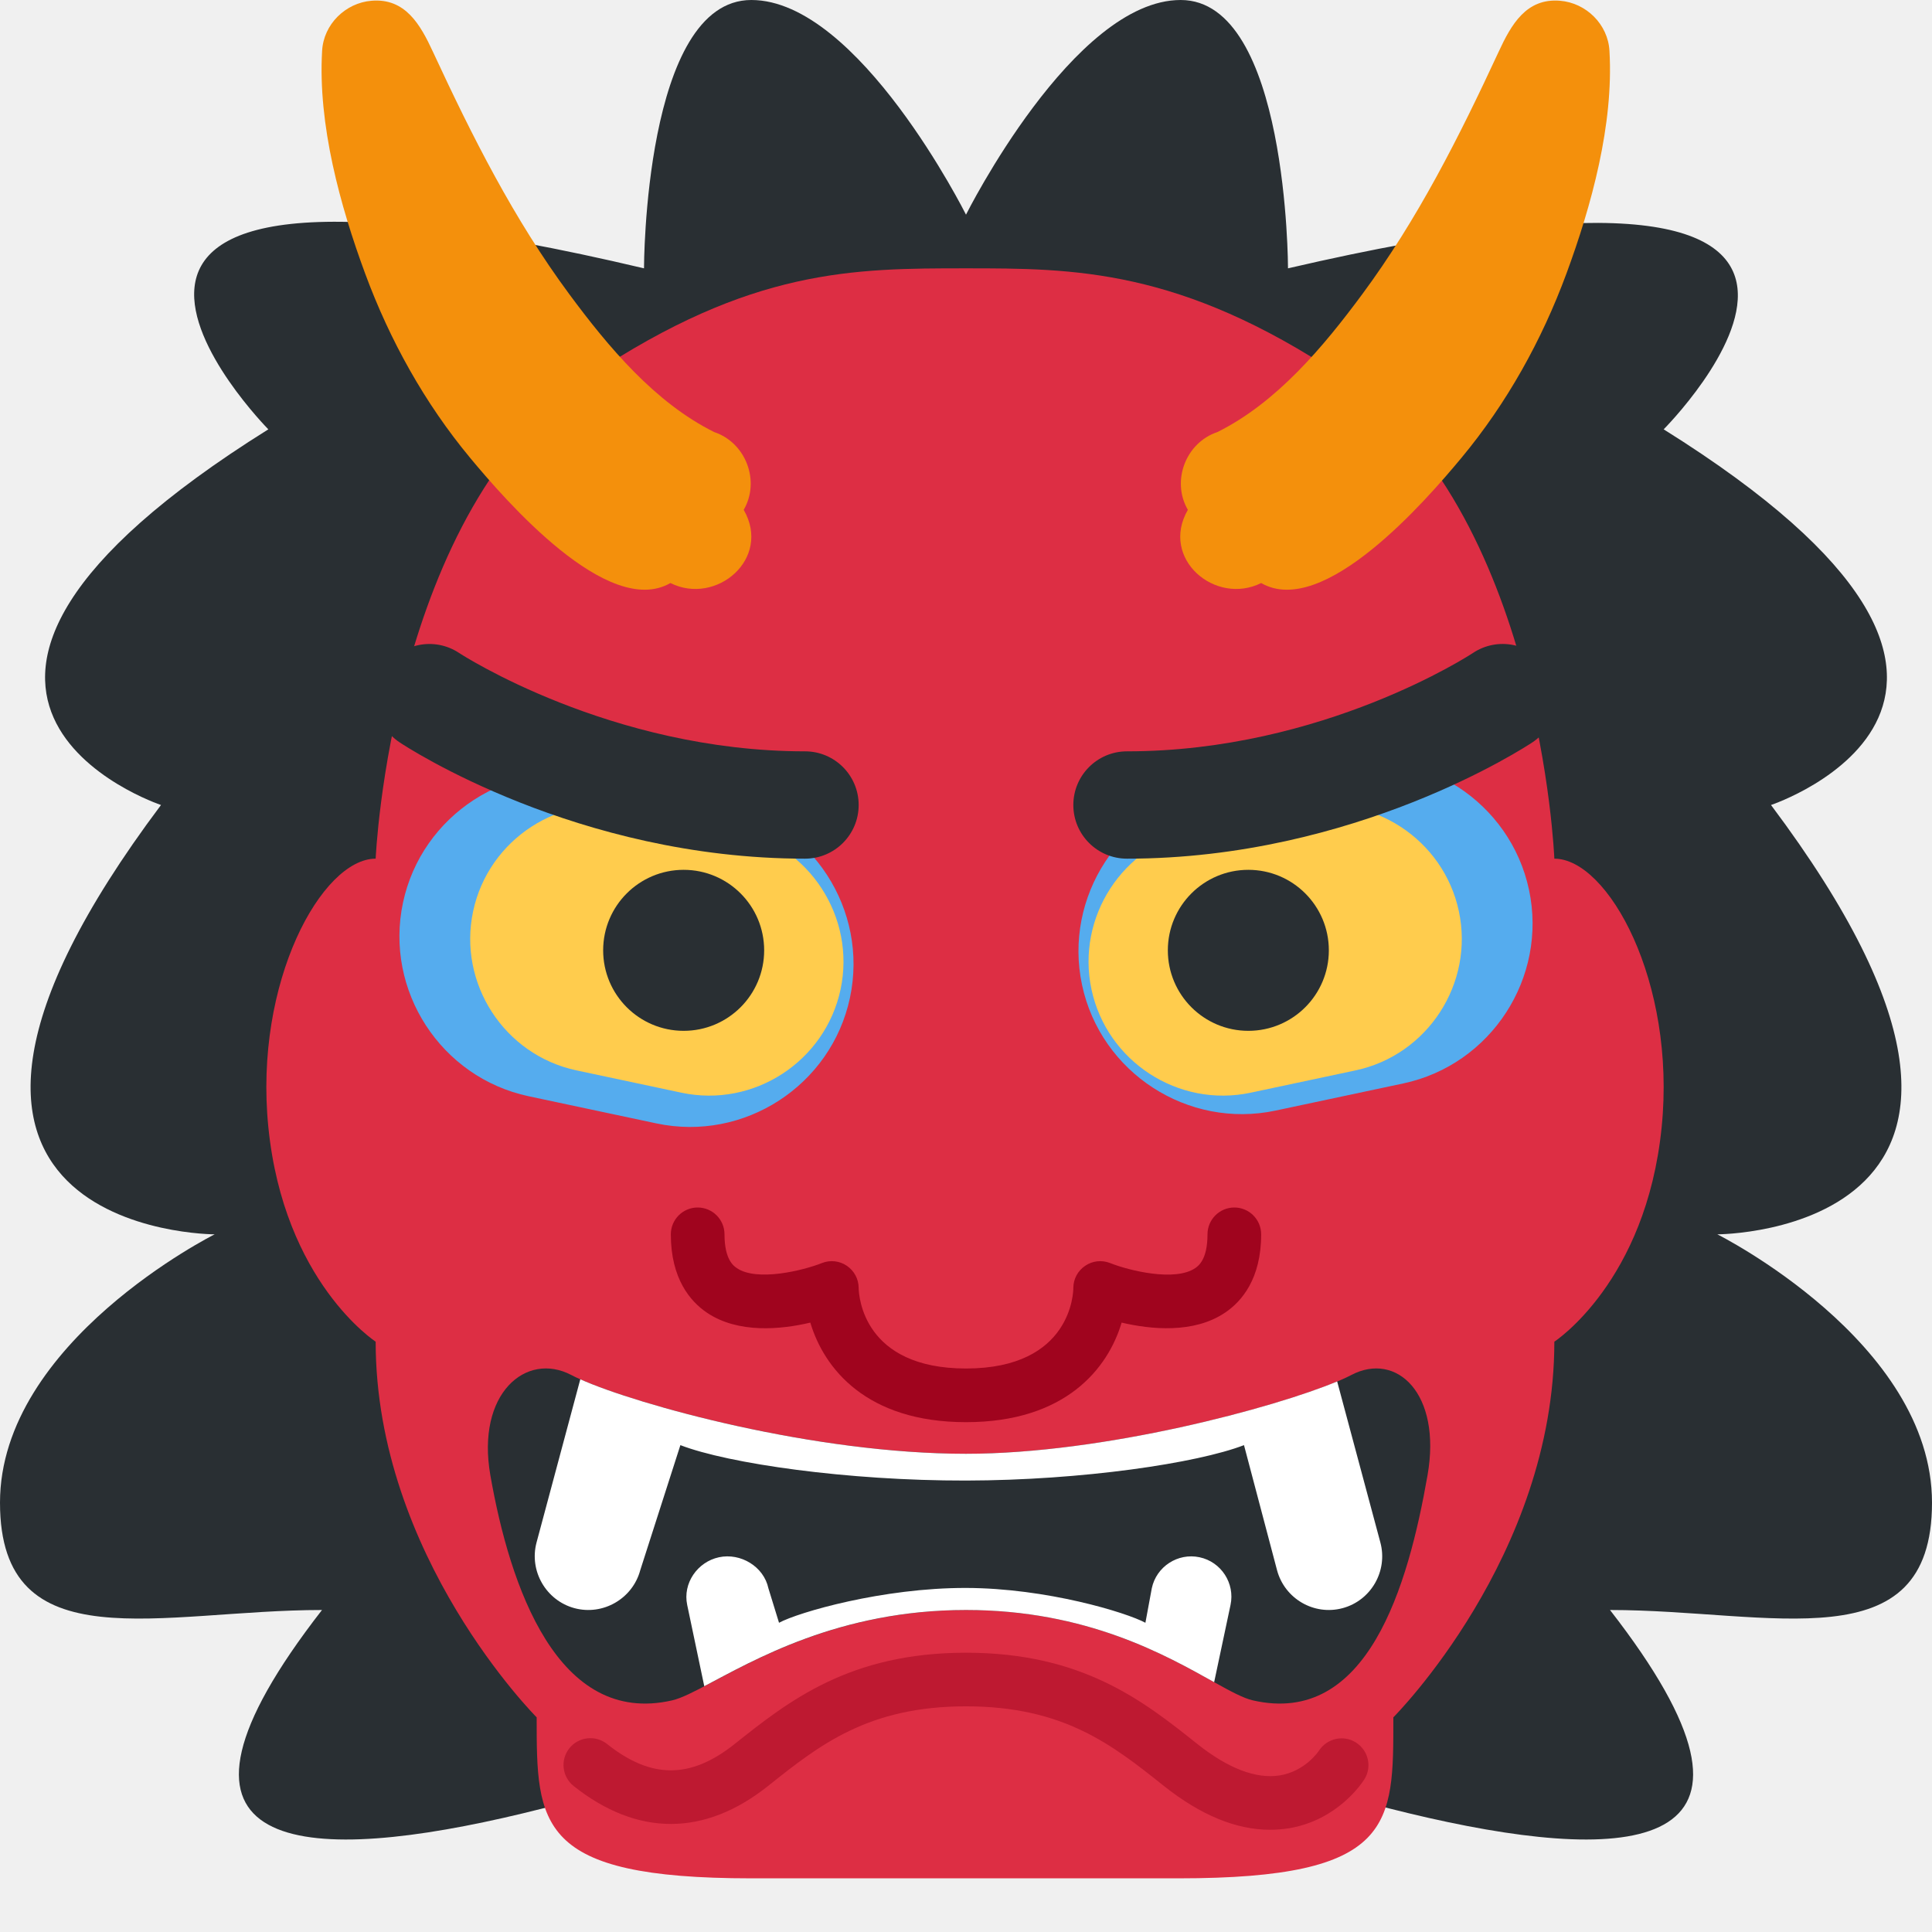
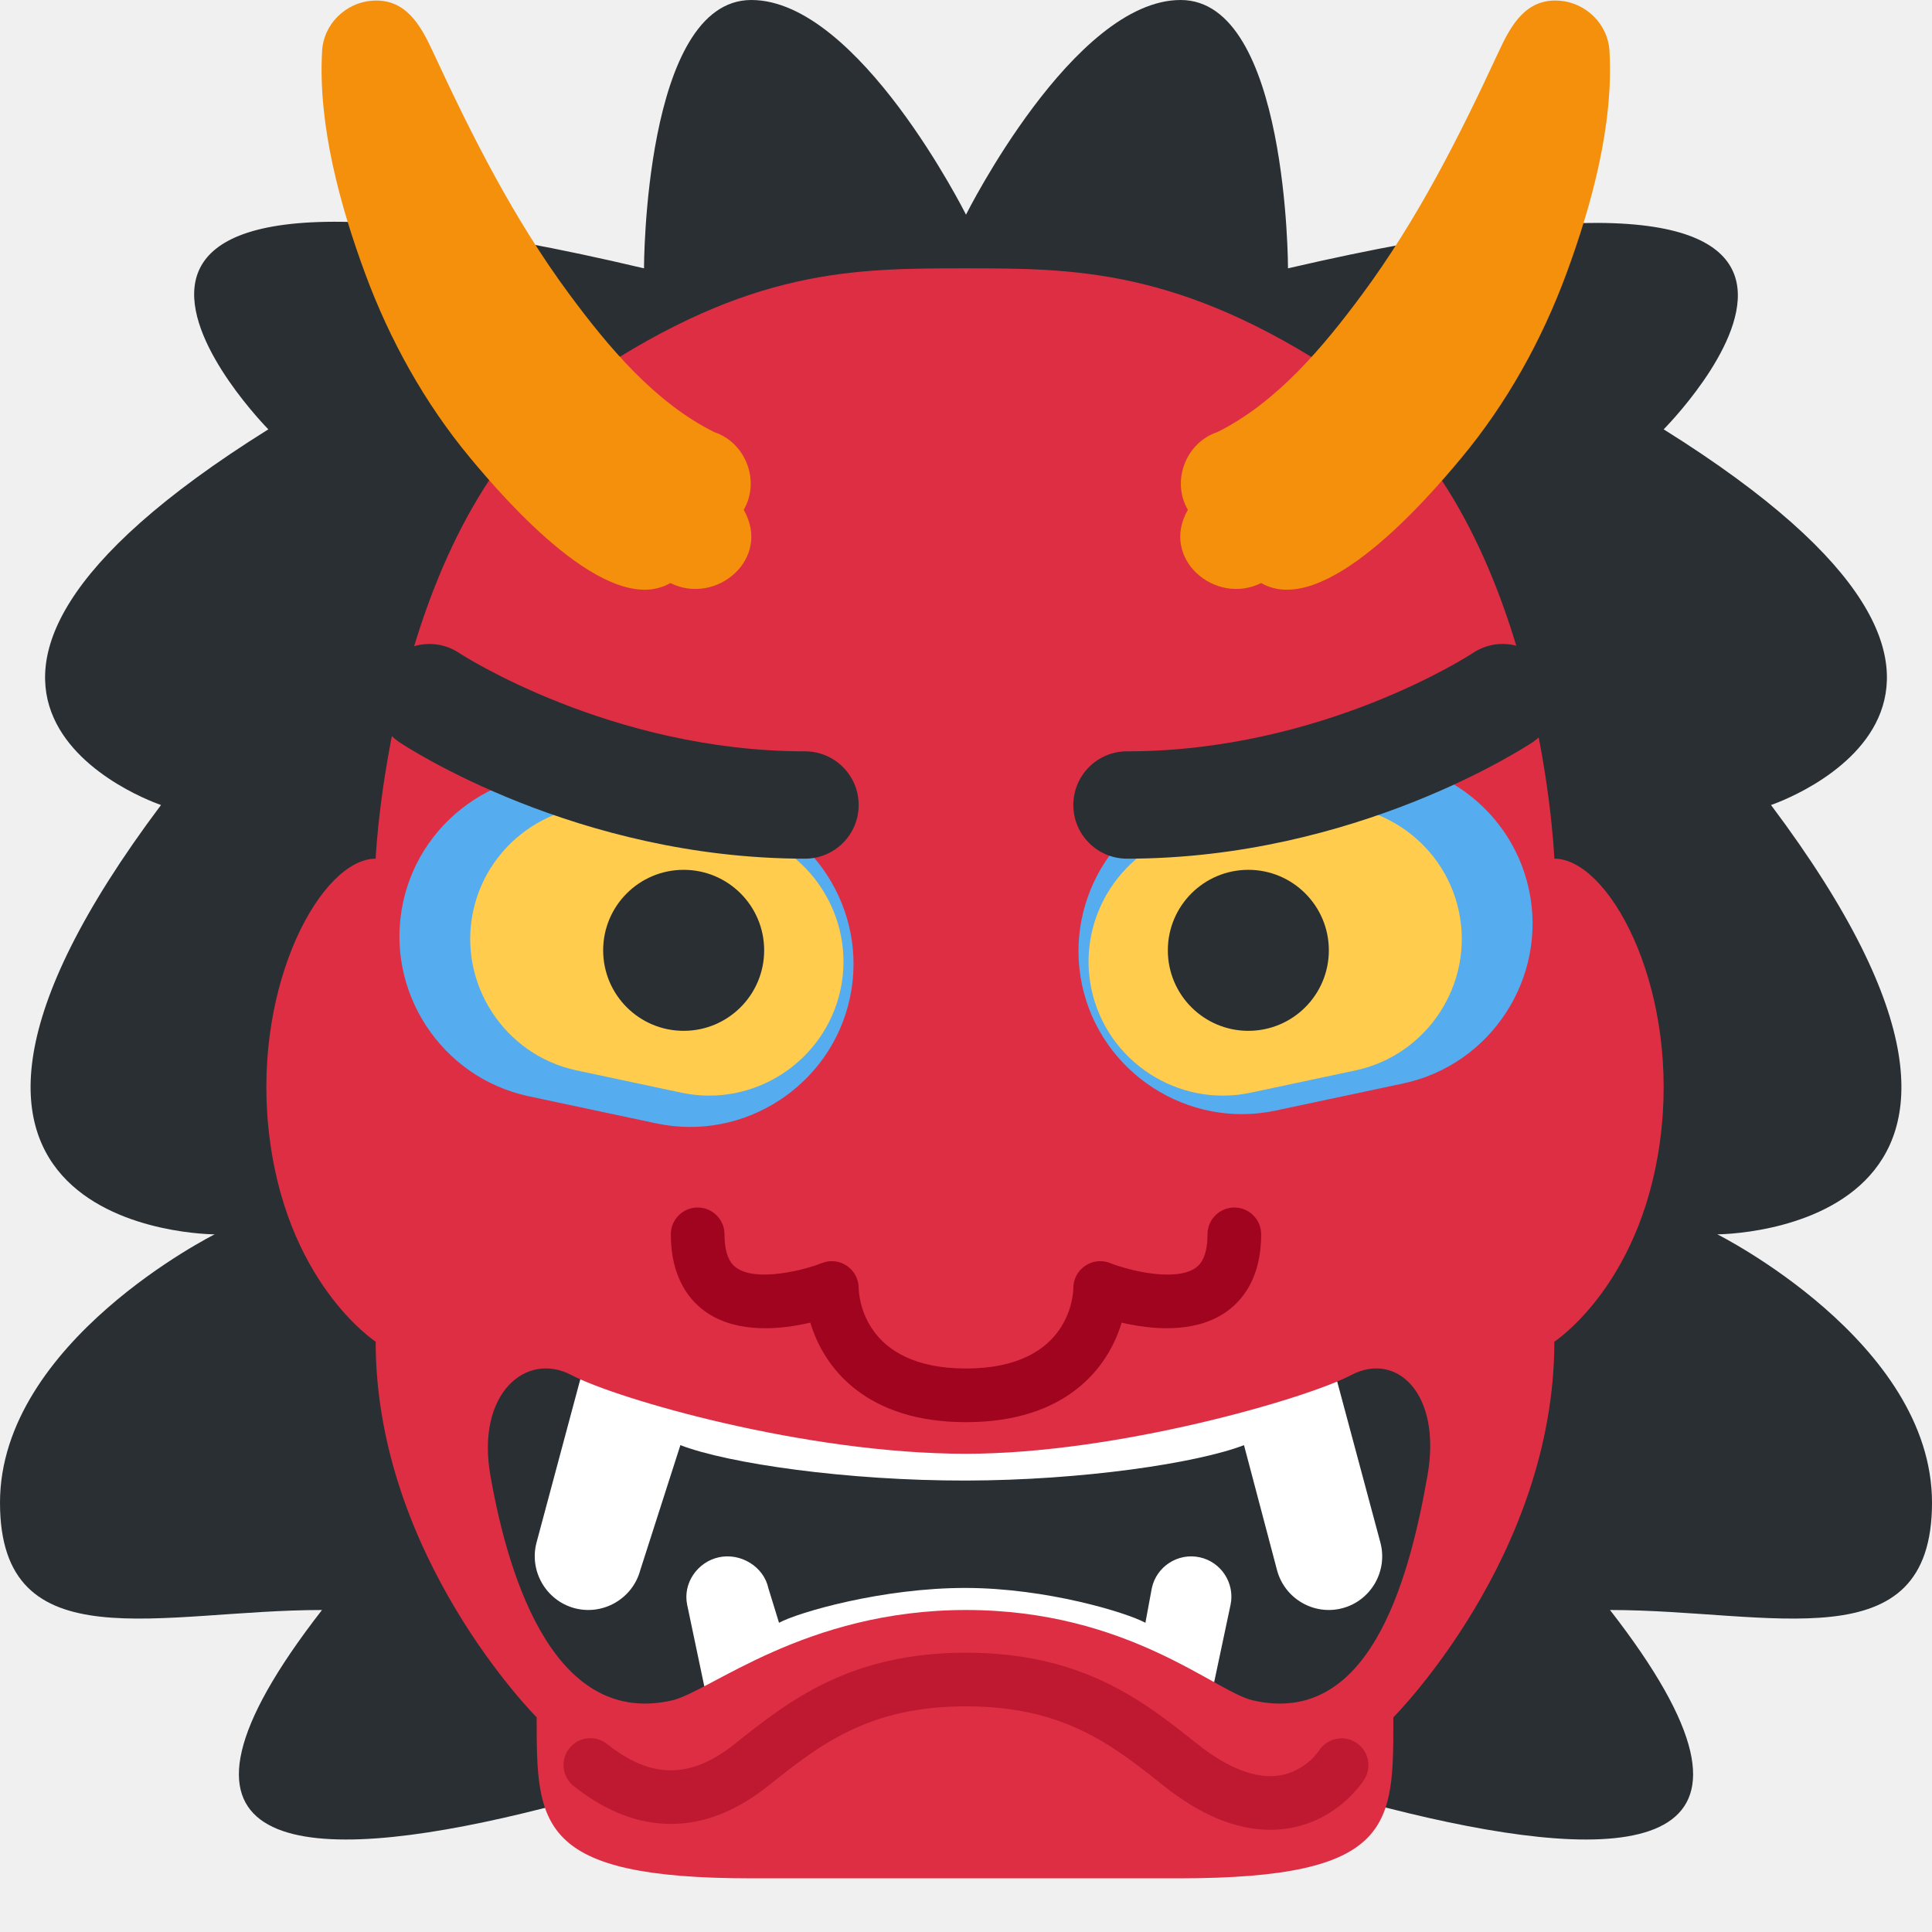
<svg xmlns="http://www.w3.org/2000/svg" viewBox="0 0 36 36">
-   <path fill="#292F33" d="M32 23s7 0 1-8c0 0 6-2-2-7 0 0 6-6.017-7-3 0 0 0-5-2-5s-4 4-4 4-2-4-4-4-2 5-2 5C-1 1.928 5 8 5 8c-8 5-2 7-2 7-6 8 1 8 1 8s-4 2-4 5 3 2 6 2c-7 9 12 1 12 1s19 8 12-1c3 0 6 1 6-2s-4-5-4-5z" />
-   <path fill="#DD2E44" d="M28.963 16s-.26-6.519-3.982-9C21.982 5 20 5 18 5c-2.089 0-4 0-7 2-3.721 2.481-4 9-4 9-1 0-2.271 2.291-2 5 .289 2.889 2 4 2 4 0 4 3 7 3 7 0 2 0 3 4 3h7.963c4.037 0 4-1 4-3 0 0 3-3 3-7 0 0 1.711-1.111 2-4 .271-2.709-1-5-2-5z" />
-   <path fill="#292F33" d="M25.178 25.622c-.845.445-4.378 1.467-7.178 1.467-3 0-6.508-1.022-7.353-1.467-.844-.444-1.776.344-1.51 1.867.363 2.074 1.253 4.684 3.387 4.195C13.224 31.524 15 30 18 30c3.022 0 4.645 1.524 5.345 1.684 2.133.489 2.893-2.122 3.255-4.195.267-1.523-.578-2.311-1.422-1.867z" />
-   <g fill="#FFF">
-     <path d="M25.721 28.741l-.805-3c-1.155.485-4.343 1.348-6.917 1.348-2.835 0-6.12-.912-7.186-1.388l-.815 3.04c-.142.531.176 1.082.707 1.225.531.142 1.082-.176 1.225-.707l.748-2.331c.892.344 3.114.664 5.322.66 2.161-.004 4.308-.324 5.18-.66l.616 2.331c.142.531.689.849 1.22.707.532-.142.848-.694.705-1.225z" />
-     <path d="M22.929 29.906c.086-.403-.174-.804-.578-.889-.403-.086-.804.174-.889.578l-.119.643c-.351-.19-1.839-.646-3.343-.649-1.553-.003-3.125.454-3.484.649l-.198-.643c-.086-.404-.517-.664-.92-.578-.403.086-.679.486-.593.889l.318 1.514C14.038 30.941 15.632 30 18 30c2.255 0 3.729.847 4.624 1.345l.305-1.439z" />
-   </g>
+   <path d="M 32,23 s 4,2 4,5 s -3,2 -6,2 c 7,9 -12,1 -12,1 s -19,8 -12,-1 c -3,0 -6,1 -6,-2 s 4,-5 4,-5 s -7,0 -1,-8 c 0,0 -6,-2 2,-7 c 0,0 -6,-6.072 7,-3 c 0,0 0,-5 2,-5 s 4,4 4,4 s 2,-4 4,-4 s 2,5 2,5 c 13,-3.017 7,3 7,3 c 8,5 2,7 2,7 c 6,8 -1,8 -1,8 Z" fill="#292F33" />
+   <path d="M 25.721,28.741 c 0.143,0.531 -0.173,1.083 -0.705,1.225 c -0.531,0.142 -1.078,-0.176 -1.22,-0.707 l -0.616,-2.331 c -0.872,0.336 -3.019,0.656 -5.18,0.66 c -2.208,0.004 -4.43,-0.316 -5.322,-0.66 l -0.748,2.331 c -0.143,0.531 -0.694,0.849 -1.225,0.707 c -0.531,-0.143 -0.849,-0.694 -0.707,-1.225 l 0.815,-3.04 l 14.103,0.04 l 0.805,3 Z" fill="#FFF" />
+   <path d="M 22.929,29.906 l -0.305,1.439 l -9.501,0.075 l -0.318,-1.514 c -0.086,-0.403 0.19,-0.803 0.593,-0.889 s 0.834,0.174 0.92,0.578 l 0.198,0.643 c 0.359,-0.195 1.931,-0.652 3.484,-0.649 c 1.504,0.003 2.992,0.459 3.343,0.649 l 0.119,-0.643 c 0.085,-0.404 0.486,-0.664 0.889,-0.578 c 0.404,0.085 0.664,0.486 0.578,0.889 Z" fill="#FFF" />
+   <path d="M 14,35 c -4,0 -4,-1 -4,-3 c 0,0 -3,-3 -3,-7 c 0,0 -1.711,-1.111 -2,-4 c -0.271,-2.709 1,-5 2,-5 c 0,0 0.279,-6.519 4,-9 c 3,-2 4.911,-2 7,-2 c 2,0 3.982,0 6.981,2 c 3.722,2.481 3.982,9 3.982,9 c 1,0 2.271,2.291 2,5 c -0.289,2.889 -2,4 -2,4 c 0,4 -3,7 -3,7 c 0,2 0.037,3 -4,3 h-7.963 ZM 18,30 c 3.022,0 4.645,1.524 5.345,1.684 c 2.133,0.489 2.893,-2.122 3.255,-4.195 c 0.267,-1.523 -0.577,-2.312 -1.422,-1.867 s -4.378,1.467 -7.178,1.467 c -3,0 -6.508,-1.022 -7.353,-1.467 s -1.776,0.344 -1.51,1.867 c 0.363,2.074 1.253,4.684 3.387,4.195 c 0.7,-0.16 2.476,-1.684 5.476,-1.684 Z" fill="#DD2E44" />
+   <path fill="#BE1931" d="M23.663 34.095c-.63 0-1.292-.273-1.975-.816-.96-.765-1.864-1.484-3.688-1.484s-2.729.72-3.687 1.483c-1.186.945-2.439.944-3.624.002-.216-.172-.252-.487-.08-.703.171-.216.486-.252.703-.08.821.654 1.556.654 2.377 0 1.003-.798 2.138-1.701 4.311-1.701 2.174 0 3.309.903 4.31 1.7.578.46 1.096.654 1.531.587.477-.075.729-.449.738-.465.151-.229.46-.296.69-.147.229.148.3.452.154.684-.049.077-.5.759-1.403.912-.118.018-.237.028-.357.028z" />
+   <path fill="#A0041E" d="M18 26.5c-1.86 0-2.647-1.005-2.901-1.855-.543.128-1.345.209-1.929-.187-.305-.207-.67-.628-.67-1.458 0-.276.224-.5.5-.5s.5.224.5.5c0 .474.173.591.231.63.373.254 1.229.046 1.585-.095.153-.061.328-.042.465.052.136.093.219.247.219.413.003.149.083 1.5 2 1.5 1.978 0 2-1.438 2-1.5 0-.166.082-.32.22-.413.136-.094.309-.113.465-.052.356.142 1.211.35 1.585.095.057-.039.23-.156.23-.63 0-.276.224-.5.5-.5s.5.224.5.5c0 .83-.364 1.251-.671 1.458-.584.396-1.386.314-1.929.187-.253.85-1.041 1.855-2.9 1.855z" />
  <path fill="#55ACEE" d="M13.496 14.984l-2.38-.506c-1.636-.348-3.259.706-3.607 2.342-.348 1.636.706 3.259 2.342 3.607l2.38.506c1.636.348 3.259-.706 3.607-2.342.348-1.636-.706-3.259-2.342-3.607zm9.008-.239l2.38-.506c1.636-.348 3.259.706 3.607 2.342.348 1.636-.706 3.259-2.342 3.607l-2.38.506c-1.636.348-3.259-.706-3.607-2.342-.348-1.636.706-3.259 2.342-3.607z" />
  <path fill="#FFCC4D" d="M13.737 15.47l-1.956-.416c-1.345-.286-2.679.581-2.965 1.926-.286 1.345.581 2.679 1.926 2.965l1.956.416c1.345.286 2.679-.581 2.965-1.926.285-1.344-.581-2.679-1.926-2.965z" />
+   <path fill="#FFCC4D" d="M22.263 15.47l1.956-.416c1.345-.286 2.679.581 2.965 1.926.286 1.345-.581 2.679-1.925 2.965l-1.956.416c-1.345.286-2.679-.581-2.965-1.926-.286-1.344.58-2.679 1.925-2.965z" />
  <circle fill="#292F33" cx="12.739" cy="17.708" r="1.5" />
-   <path fill="#FFCC4D" d="M22.263 15.47l1.956-.416c1.345-.286 2.679.581 2.965 1.926.286 1.345-.581 2.679-1.925 2.965l-1.956.416c-1.345.286-2.679-.581-2.965-1.926-.286-1.344.58-2.679 1.925-2.965z" />
  <circle fill="#292F33" cx="23.261" cy="17.708" r="1.5" />
-   <path fill="#A0041E" d="M18 26.5c-1.86 0-2.647-1.005-2.901-1.855-.543.128-1.345.209-1.929-.187-.305-.207-.67-.628-.67-1.458 0-.276.224-.5.5-.5s.5.224.5.5c0 .474.173.591.231.63.373.254 1.229.046 1.585-.095.153-.061.328-.042.465.052.136.093.219.247.219.413.003.149.083 1.5 2 1.5 1.978 0 2-1.438 2-1.5 0-.166.082-.32.22-.413.136-.094.309-.113.465-.052.356.142 1.211.35 1.585.095.057-.039.23-.156.23-.63 0-.276.224-.5.5-.5s.5.224.5.5c0 .83-.364 1.251-.671 1.458-.584.396-1.386.314-1.929.187-.253.85-1.041 1.855-2.9 1.855z" />
-   <path fill="#BE1931" d="M23.663 34.095c-.63 0-1.292-.273-1.975-.816-.96-.765-1.864-1.484-3.688-1.484s-2.729.72-3.687 1.483c-1.186.945-2.439.944-3.624.002-.216-.172-.252-.487-.08-.703.171-.216.486-.252.703-.08.821.654 1.556.654 2.377 0 1.003-.798 2.138-1.701 4.311-1.701 2.174 0 3.309.903 4.31 1.7.578.46 1.096.654 1.531.587.477-.075.729-.449.738-.465.151-.229.46-.296.69-.147.229.148.3.452.154.684-.049.077-.5.759-1.403.912-.118.018-.237.028-.357.028z" />
+   <path fill="#292F33" d="M15 16c-4.254 0-7.422-2.08-7.555-2.168-.459-.306-.583-.927-.277-1.387.306-.458.926-.583 1.385-.279C8.581 12.185 11.372 14 15 14c.552 0 1 .448 1 1s-.448 1-1 1zm6 0c-.553 0-1-.448-1-1s.447-1 1-1c3.655 0 6.418-1.814 6.445-1.832.46-.307 1.08-.183 1.387.277.307.46.183 1.081-.277 1.387C28.422 13.92 25.254 16 21 16z" />
  <path fill="#F4900C" d="M6.002.95c.026-.497.435-.896.92-.936.632-.053.912.447 1.146.953.73 1.574 1.508 3.121 2.544 4.52.72.973 1.589 2.014 2.696 2.564.589.197.862.911.55 1.449.525.911-.513 1.79-1.366 1.364-1.16.67-3.078-1.545-3.733-2.334-.846-1.019-1.496-2.191-1.954-3.43-.469-1.27-.883-2.779-.803-4.15zm23.988 0c-.026-.497-.435-.896-.92-.936-.632-.053-.912.447-1.146.953-.73 1.574-1.508 3.121-2.544 4.52-.72.973-1.589 2.014-2.696 2.564-.589.197-.862.911-.55 1.449-.525.911.513 1.79 1.366 1.364 1.16.67 3.078-1.545 3.733-2.334.846-1.018 1.496-2.19 1.954-3.429.469-1.271.883-2.78.803-4.151z" />
-   <path fill="#292F33" d="M15 16c-4.254 0-7.422-2.08-7.555-2.168-.459-.306-.583-.927-.277-1.387.306-.458.926-.583 1.385-.279C8.581 12.185 11.372 14 15 14c.552 0 1 .448 1 1s-.448 1-1 1zm6 0c-.553 0-1-.448-1-1s.447-1 1-1c3.655 0 6.418-1.814 6.445-1.832.46-.307 1.08-.183 1.387.277.307.46.183 1.081-.277 1.387C28.422 13.92 25.254 16 21 16z" />
</svg>
